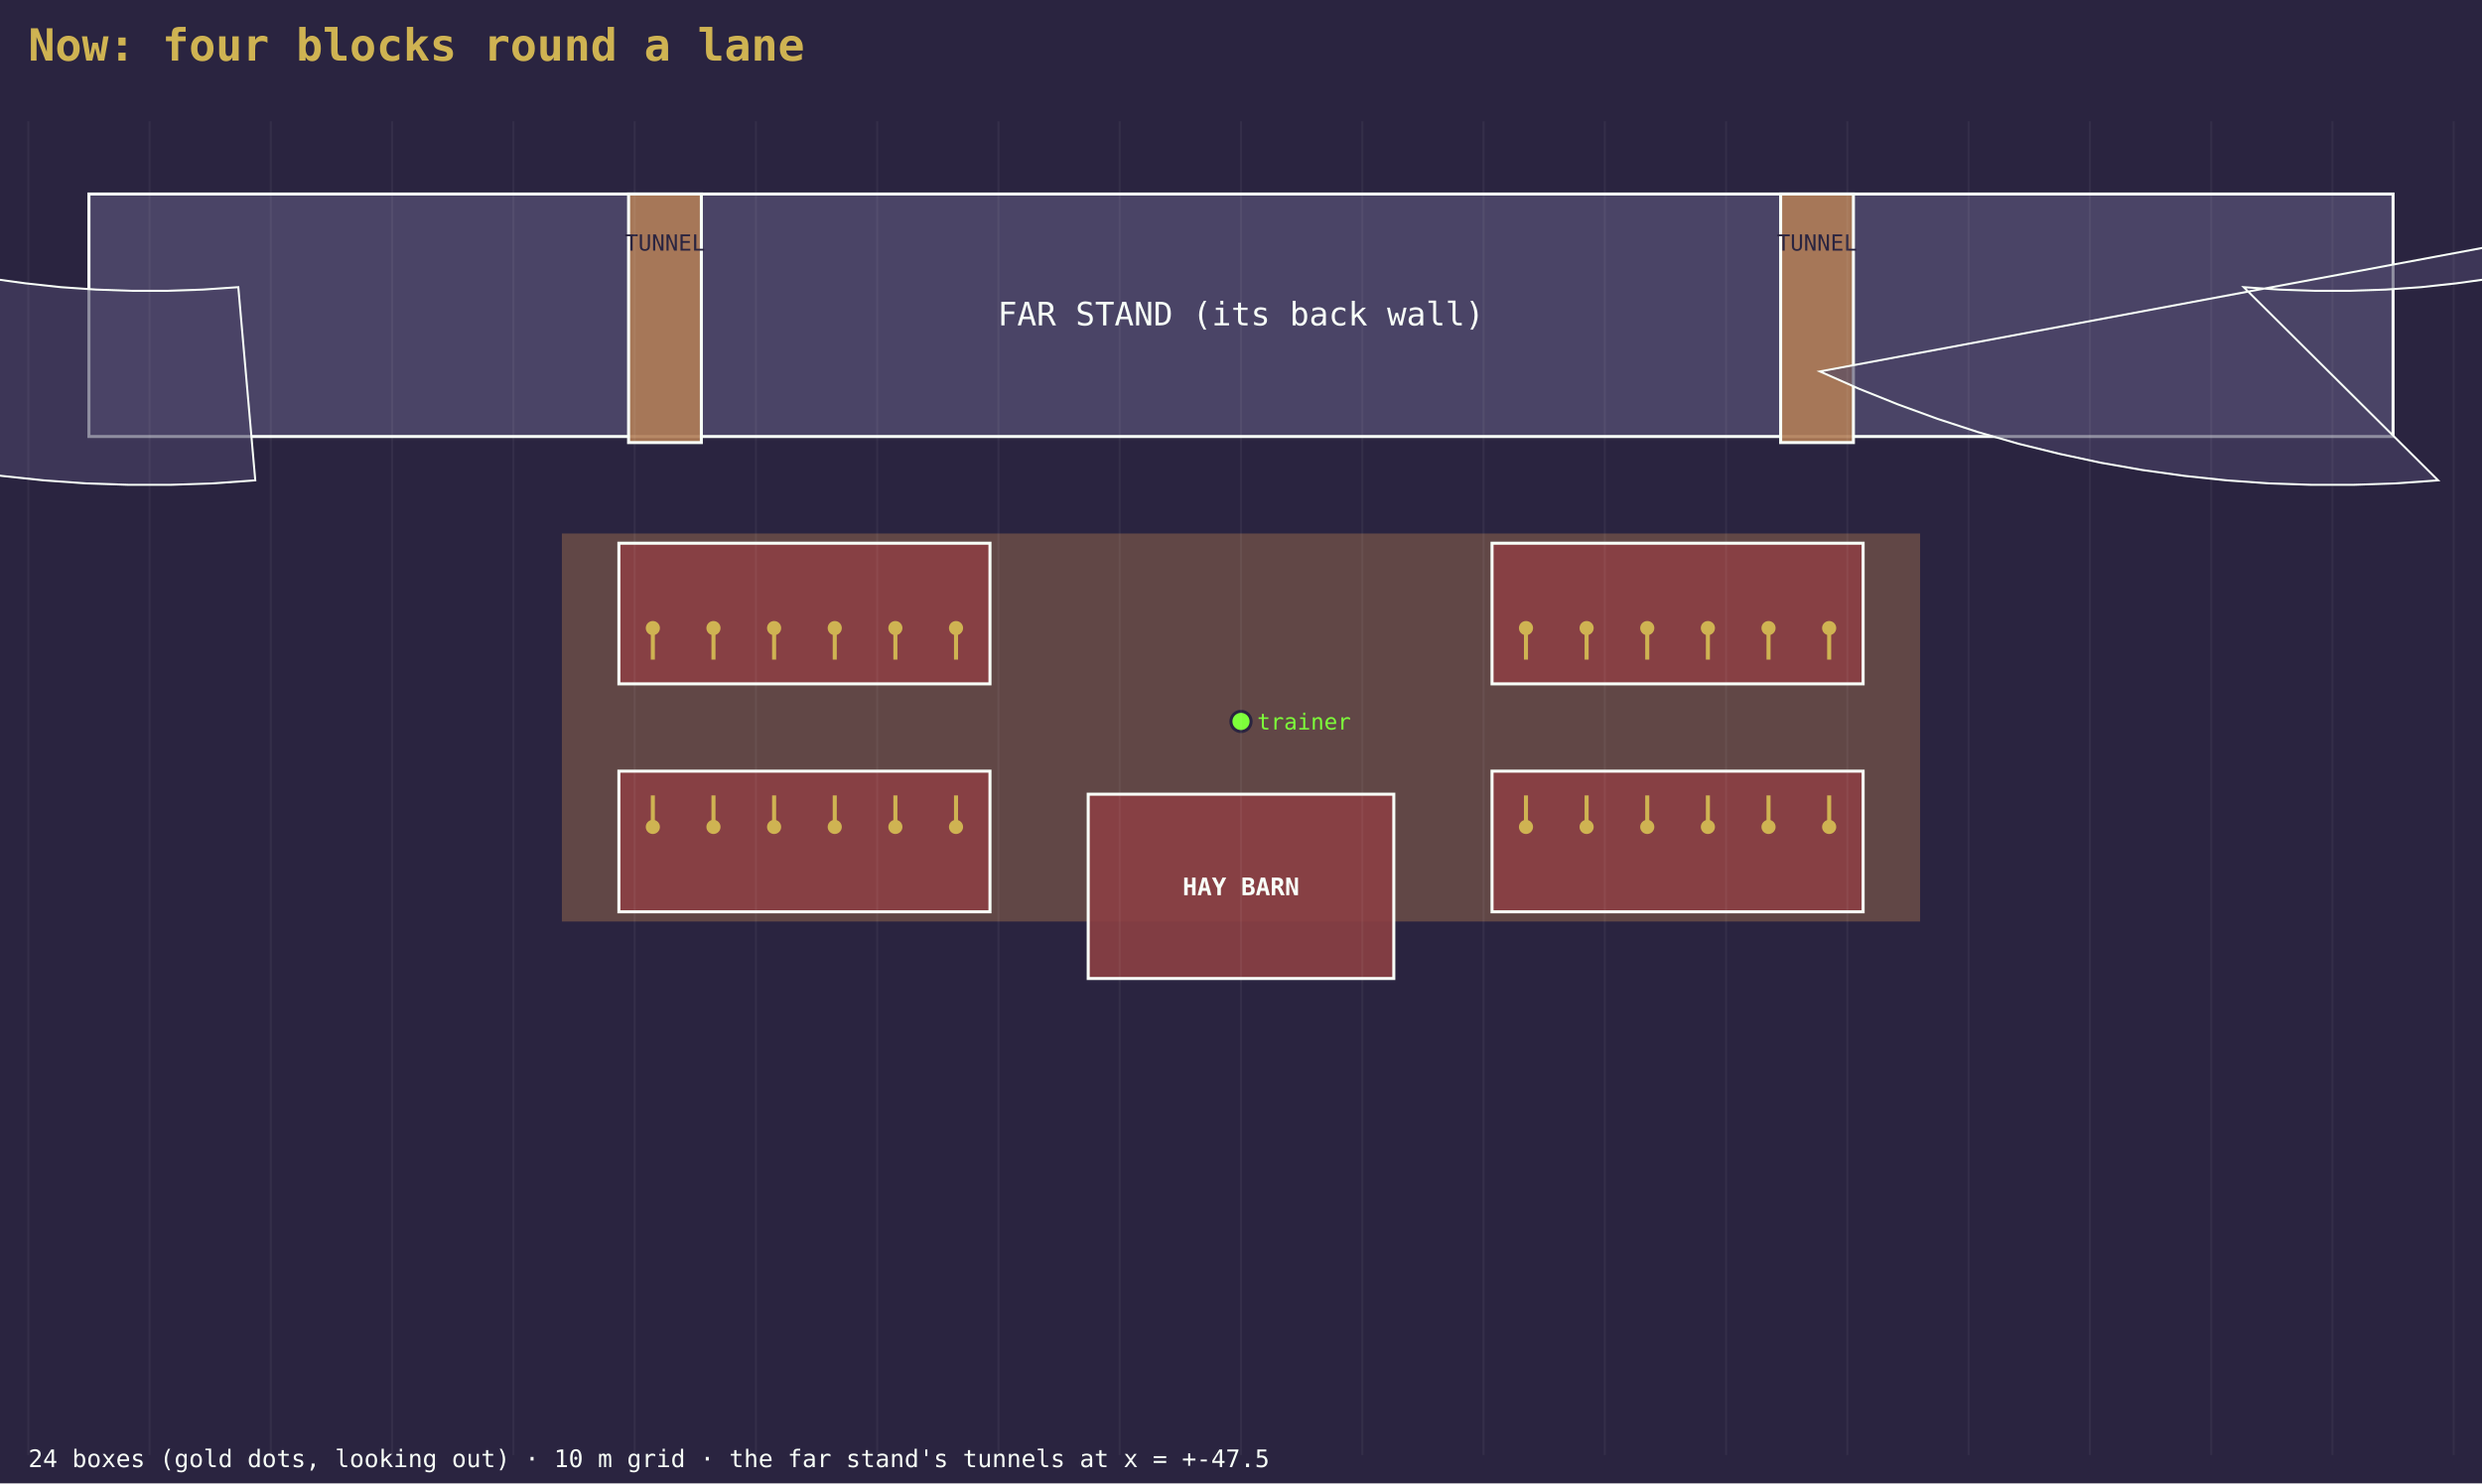
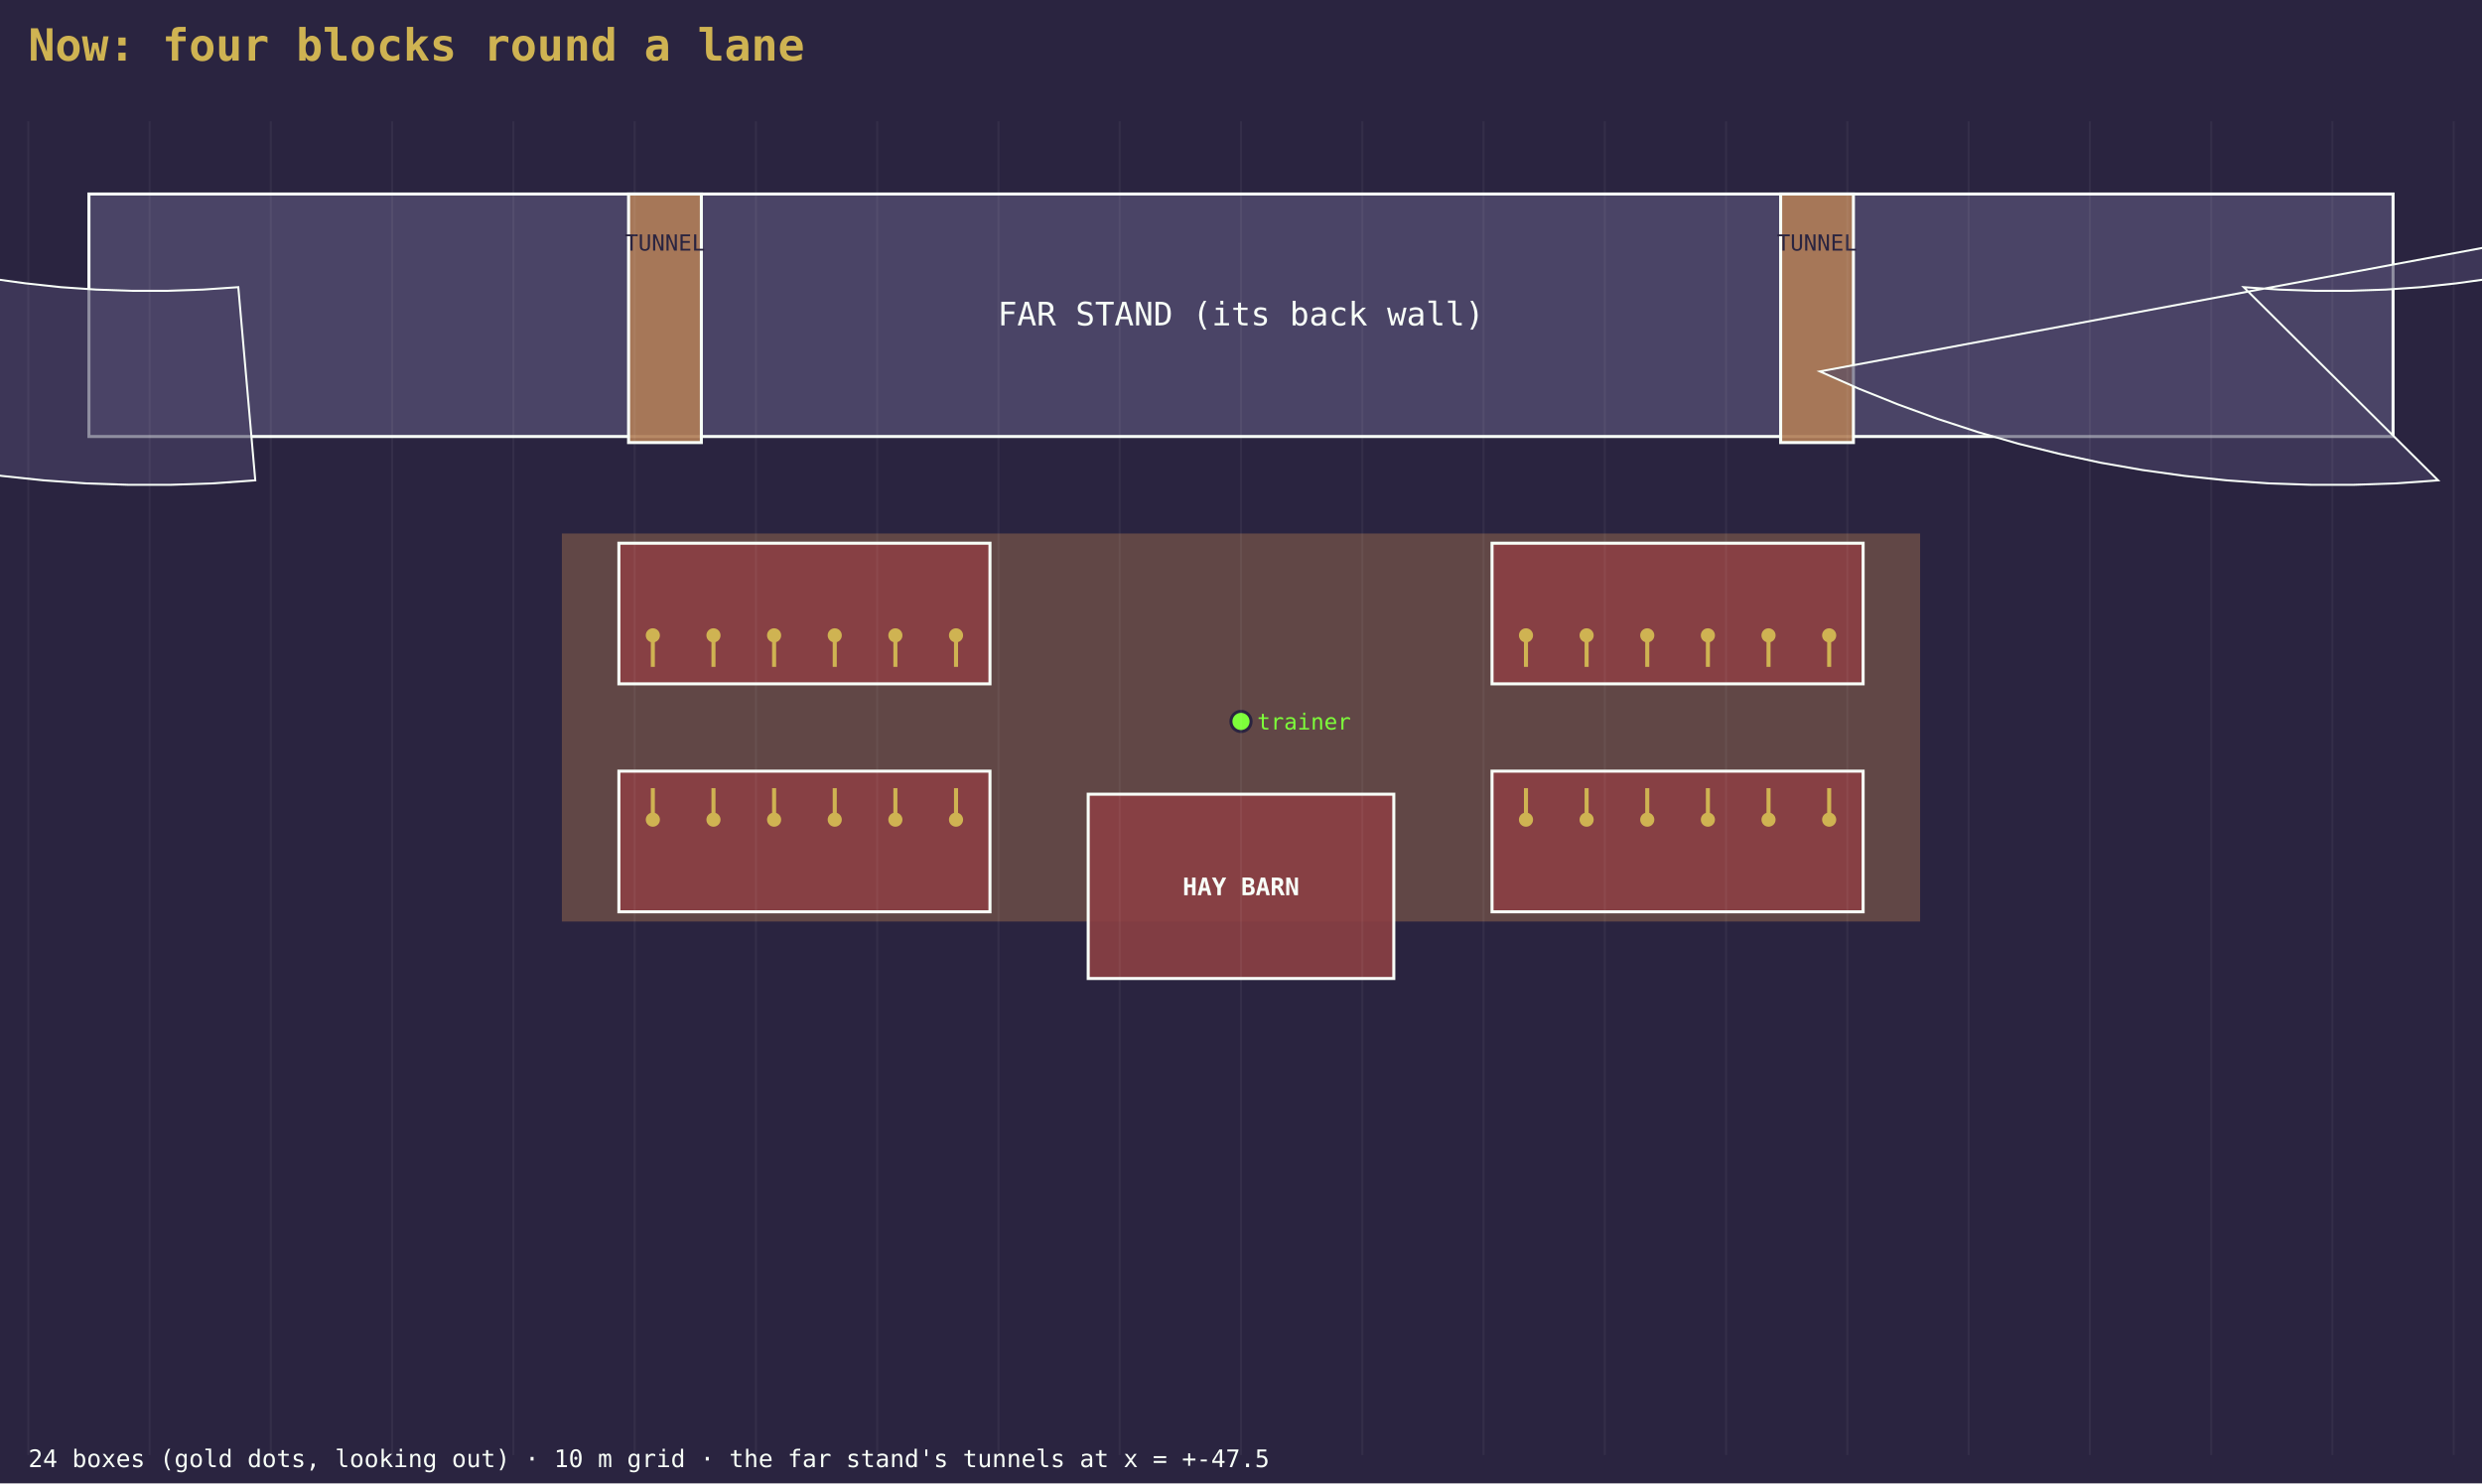
<svg xmlns="http://www.w3.org/2000/svg" width="1228" height="734" viewBox="0 0 1228 734" font-family="monospace">
  <rect width="100%" height="100%" fill="#2a2440" />
  <text x="14" y="30" fill="#cfb352" font-size="22" font-weight="bold">Now: four blocks round a lane</text>
  <polygon points="44.0,96.0 1184.0,96.0 1184.0,216.0 44.0,216.0" fill="#4a4466" fill-opacity="1" stroke="#f8fff8" stroke-width="1.5" />
  <text x="614.0" y="161" fill="#f8fff8" font-size="16" text-anchor="middle">FAR STAND (its back wall)</text>
  <polygon points="311.0,96.0 347.0,96.0 347.0,219.0 311.0,219.0" fill="#b07c57" fill-opacity="0.9" stroke="#f8fff8" stroke-width="1.5" />
  <text x="329.0" y="124" fill="#2a2440" font-size="11" text-anchor="middle">TUNNEL</text>
  <polygon points="881.0,96.0 917.0,96.0 917.0,219.0 881.0,219.0" fill="#b07c57" fill-opacity="0.9" stroke="#f8fff8" stroke-width="1.5" />
  <text x="899.0" y="124" fill="#2a2440" font-size="11" text-anchor="middle">TUNNEL</text>
  <polygon points="-179.6,183.8 -160.4,192.3 -141.0,200.1 -121.3,207.3 -101.4,213.8 -81.3,219.6 -61.0,224.6 -40.5,229.0 -19.9,232.6 0.9,235.5 21.7,237.7 42.6,239.2 63.5,239.9 84.5,239.9 105.4,239.2 126.3,237.7 117.9,142.1 100.4,143.3 82.8,143.9 65.2,143.9 47.6,143.3 30.1,142.1 12.6,140.2 -4.8,137.8 -22.2,134.7 -39.4,131.1 -56.4,126.8 -73.4,122.0 -90.1,116.5 -106.6,110.5 -122.9,103.9 -139.0,96.8" fill="#4a4466" fill-opacity="0.6" stroke="#f8fff8" stroke-width="1" />
  <polygon points="900.4,183.8 919.6,192.3 939.0,200.1 958.7,207.3 978.6,213.8 998.7,219.6 1019.0,224.6 1039.5,229.0 1060.1,232.6 1080.9,235.5 1101.7,237.7 1122.6,239.2 1143.5,239.9 1164.5,239.9 1185.4,239.2 1206.3,237.7 1110.1,142.1 1127.6,143.3 1145.2,143.9 1162.8,143.9 1180.4,143.3 1197.9,142.1 1215.4,140.2 1232.8,137.8 1250.2,134.7 1267.4,131.1 1284.4,126.8 1301.4,122.0 1318.1,116.5 1334.6,110.5 1350.9,103.9 1367.0,96.8" fill="#4a4466" fill-opacity="0.6" stroke="#f8fff8" stroke-width="1" />
  <polygon points="278.0,456.0 950.0,456.0 950.0,264.0 278.0,264.0" fill="#a4714e" fill-opacity="0.45" stroke="none" stroke-width="0" />
  <polygon points="306.2,451.2 489.8,451.2 489.8,381.6 306.2,381.6" fill="#8b4044" fill-opacity="0.9" stroke="#f8fff8" stroke-width="1.5" />
  <polygon points="738.2,451.2 921.8,451.2 921.8,381.6 738.2,381.6" fill="#8b4044" fill-opacity="0.9" stroke="#f8fff8" stroke-width="1.5" />
  <polygon points="489.8,268.8 306.2,268.8 306.2,338.4 489.8,338.4" fill="#8b4044" fill-opacity="0.9" stroke="#f8fff8" stroke-width="1.5" />
  <polygon points="921.8,268.8 738.2,268.8 738.2,338.4 921.8,338.4" fill="#8b4044" fill-opacity="0.9" stroke="#f8fff8" stroke-width="1.5" />
  <polygon points="538.4,484.2 689.6,484.2 689.6,393.0 538.4,393.0" fill="#8b4044" fill-opacity="0.9" stroke="#f8fff8" stroke-width="1.5" />
-   <circle cx="323.0" cy="409.2" r="3.5" fill="#cfb352" />
-   <line x1="323.0" y1="409.2" x2="323.0" y2="393.6" stroke="#cfb352" stroke-width="2" />
-   <circle cx="353.0" cy="409.2" r="3.5" fill="#cfb352" />
-   <line x1="353.0" y1="409.2" x2="353.0" y2="393.6" stroke="#cfb352" stroke-width="2" />
-   <circle cx="383.0" cy="409.2" r="3.5" fill="#cfb352" />
-   <line x1="383.0" y1="409.2" x2="383.0" y2="393.6" stroke="#cfb352" stroke-width="2" />
-   <circle cx="413.0" cy="409.2" r="3.5" fill="#cfb352" />
-   <line x1="413.0" y1="409.2" x2="413.0" y2="393.6" stroke="#cfb352" stroke-width="2" />
-   <circle cx="443.0" cy="409.2" r="3.5" fill="#cfb352" />
-   <line x1="443.0" y1="409.2" x2="443.0" y2="393.6" stroke="#cfb352" stroke-width="2" />
-   <circle cx="473.0" cy="409.2" r="3.5" fill="#cfb352" />
-   <line x1="473.0" y1="409.2" x2="473.0" y2="393.6" stroke="#cfb352" stroke-width="2" />
-   <circle cx="755.0" cy="409.2" r="3.5" fill="#cfb352" />
-   <line x1="755.0" y1="409.2" x2="755.0" y2="393.6" stroke="#cfb352" stroke-width="2" />
-   <circle cx="785.0" cy="409.2" r="3.5" fill="#cfb352" />
-   <line x1="785.0" y1="409.2" x2="785.0" y2="393.6" stroke="#cfb352" stroke-width="2" />
-   <circle cx="815.0" cy="409.2" r="3.5" fill="#cfb352" />
-   <line x1="815.0" y1="409.2" x2="815.0" y2="393.6" stroke="#cfb352" stroke-width="2" />
-   <circle cx="845.0" cy="409.2" r="3.5" fill="#cfb352" />
-   <line x1="845.0" y1="409.2" x2="845.0" y2="393.6" stroke="#cfb352" stroke-width="2" />
-   <circle cx="875.0" cy="409.2" r="3.5" fill="#cfb352" />
-   <line x1="875.0" y1="409.2" x2="875.0" y2="393.6" stroke="#cfb352" stroke-width="2" />
-   <circle cx="905.0" cy="409.2" r="3.5" fill="#cfb352" />
-   <line x1="905.0" y1="409.2" x2="905.0" y2="393.6" stroke="#cfb352" stroke-width="2" />
-   <circle cx="473.0" cy="310.8" r="3.5" fill="#cfb352" />
-   <line x1="473.0" y1="310.8" x2="473.0" y2="326.4" stroke="#cfb352" stroke-width="2" />
-   <circle cx="443.0" cy="310.8" r="3.5" fill="#cfb352" />
-   <line x1="443.0" y1="310.8" x2="443.0" y2="326.4" stroke="#cfb352" stroke-width="2" />
-   <circle cx="413.0" cy="310.8" r="3.5" fill="#cfb352" />
-   <line x1="413.0" y1="310.8" x2="413.0" y2="326.4" stroke="#cfb352" stroke-width="2" />
-   <circle cx="383.0" cy="310.8" r="3.5" fill="#cfb352" />
-   <line x1="383.0" y1="310.8" x2="383.0" y2="326.4" stroke="#cfb352" stroke-width="2" />
-   <circle cx="353.0" cy="310.8" r="3.5" fill="#cfb352" />
-   <line x1="353.0" y1="310.8" x2="353.0" y2="326.4" stroke="#cfb352" stroke-width="2" />
-   <circle cx="323.0" cy="310.8" r="3.5" fill="#cfb352" />
-   <line x1="323.0" y1="310.8" x2="323.0" y2="326.4" stroke="#cfb352" stroke-width="2" />
-   <circle cx="905.0" cy="310.8" r="3.5" fill="#cfb352" />
-   <line x1="905.0" y1="310.8" x2="905.0" y2="326.4" stroke="#cfb352" stroke-width="2" />
-   <circle cx="875.0" cy="310.8" r="3.5" fill="#cfb352" />
-   <line x1="875.0" y1="310.8" x2="875.0" y2="326.4" stroke="#cfb352" stroke-width="2" />
-   <circle cx="845.0" cy="310.8" r="3.5" fill="#cfb352" />
-   <line x1="845.0" y1="310.8" x2="845.0" y2="326.4" stroke="#cfb352" stroke-width="2" />
-   <circle cx="815.0" cy="310.8" r="3.5" fill="#cfb352" />
-   <line x1="815.0" y1="310.8" x2="815.0" y2="326.4" stroke="#cfb352" stroke-width="2" />
-   <circle cx="785.0" cy="310.8" r="3.5" fill="#cfb352" />
-   <line x1="785.0" y1="310.8" x2="785.0" y2="326.4" stroke="#cfb352" stroke-width="2" />
-   <circle cx="755.0" cy="310.8" r="3.5" fill="#cfb352" />
-   <line x1="755.0" y1="310.8" x2="755.0" y2="326.4" stroke="#cfb352" stroke-width="2" />
+   <circle cx="323.0" cy="405.6" r="3.5" fill="#cfb352" />
+   <line x1="323.0" y1="405.6" x2="323.0" y2="390.0" stroke="#cfb352" stroke-width="2" />
+   <circle cx="353.0" cy="405.6" r="3.5" fill="#cfb352" />
+   <line x1="353.0" y1="405.6" x2="353.0" y2="390.0" stroke="#cfb352" stroke-width="2" />
+   <circle cx="383.0" cy="405.6" r="3.5" fill="#cfb352" />
+   <line x1="383.0" y1="405.6" x2="383.0" y2="390.0" stroke="#cfb352" stroke-width="2" />
+   <circle cx="413.0" cy="405.6" r="3.5" fill="#cfb352" />
+   <line x1="413.0" y1="405.6" x2="413.0" y2="390.0" stroke="#cfb352" stroke-width="2" />
+   <circle cx="443.0" cy="405.6" r="3.5" fill="#cfb352" />
+   <line x1="443.0" y1="405.6" x2="443.0" y2="390.0" stroke="#cfb352" stroke-width="2" />
+   <circle cx="473.0" cy="405.6" r="3.5" fill="#cfb352" />
+   <line x1="473.0" y1="405.6" x2="473.0" y2="390.0" stroke="#cfb352" stroke-width="2" />
+   <circle cx="755.0" cy="405.6" r="3.5" fill="#cfb352" />
+   <line x1="755.0" y1="405.6" x2="755.0" y2="390.0" stroke="#cfb352" stroke-width="2" />
+   <circle cx="785.0" cy="405.6" r="3.5" fill="#cfb352" />
+   <line x1="785.0" y1="405.6" x2="785.0" y2="390.0" stroke="#cfb352" stroke-width="2" />
+   <circle cx="815.0" cy="405.6" r="3.5" fill="#cfb352" />
+   <line x1="815.0" y1="405.6" x2="815.0" y2="390.0" stroke="#cfb352" stroke-width="2" />
+   <circle cx="845.0" cy="405.6" r="3.5" fill="#cfb352" />
+   <line x1="845.0" y1="405.6" x2="845.0" y2="390.0" stroke="#cfb352" stroke-width="2" />
+   <circle cx="875.0" cy="405.6" r="3.5" fill="#cfb352" />
+   <line x1="875.0" y1="405.6" x2="875.0" y2="390.0" stroke="#cfb352" stroke-width="2" />
+   <circle cx="905.0" cy="405.6" r="3.5" fill="#cfb352" />
+   <line x1="905.0" y1="405.6" x2="905.0" y2="390.0" stroke="#cfb352" stroke-width="2" />
+   <circle cx="473.0" cy="314.4" r="3.5" fill="#cfb352" />
+   <line x1="473.0" y1="314.4" x2="473.0" y2="330.0" stroke="#cfb352" stroke-width="2" />
+   <circle cx="443.0" cy="314.4" r="3.5" fill="#cfb352" />
+   <line x1="443.0" y1="314.4" x2="443.0" y2="330.0" stroke="#cfb352" stroke-width="2" />
+   <circle cx="413.0" cy="314.4" r="3.5" fill="#cfb352" />
+   <line x1="413.0" y1="314.4" x2="413.0" y2="330.0" stroke="#cfb352" stroke-width="2" />
+   <circle cx="383.0" cy="314.4" r="3.5" fill="#cfb352" />
+   <line x1="383.0" y1="314.4" x2="383.0" y2="330.0" stroke="#cfb352" stroke-width="2" />
+   <circle cx="353.0" cy="314.4" r="3.5" fill="#cfb352" />
+   <line x1="353.0" y1="314.4" x2="353.0" y2="330.0" stroke="#cfb352" stroke-width="2" />
+   <circle cx="323.0" cy="314.4" r="3.5" fill="#cfb352" />
+   <line x1="323.0" y1="314.4" x2="323.0" y2="330.0" stroke="#cfb352" stroke-width="2" />
+   <circle cx="905.0" cy="314.4" r="3.5" fill="#cfb352" />
+   <line x1="905.0" y1="314.4" x2="905.0" y2="330.0" stroke="#cfb352" stroke-width="2" />
+   <circle cx="875.0" cy="314.4" r="3.5" fill="#cfb352" />
+   <line x1="875.0" y1="314.4" x2="875.0" y2="330.0" stroke="#cfb352" stroke-width="2" />
+   <circle cx="845.0" cy="314.4" r="3.5" fill="#cfb352" />
+   <line x1="845.0" y1="314.4" x2="845.0" y2="330.0" stroke="#cfb352" stroke-width="2" />
+   <circle cx="815.0" cy="314.4" r="3.5" fill="#cfb352" />
+   <line x1="815.0" y1="314.4" x2="815.0" y2="330.0" stroke="#cfb352" stroke-width="2" />
+   <circle cx="785.0" cy="314.4" r="3.5" fill="#cfb352" />
+   <line x1="785.0" y1="314.4" x2="785.0" y2="330.0" stroke="#cfb352" stroke-width="2" />
+   <circle cx="755.0" cy="314.4" r="3.5" fill="#cfb352" />
+   <line x1="755.0" y1="314.4" x2="755.0" y2="330.0" stroke="#cfb352" stroke-width="2" />
  <text x="614.0" y="443" fill="#f8fff8" font-size="12" text-anchor="middle" font-weight="bold">HAY BARN</text>
  <circle cx="614.0" cy="357.0" r="5" fill="#7dff3a" stroke="#2a2440" stroke-width="1.5" />
  <text x="622" y="361" fill="#7dff3a" font-size="11">trainer</text>
  <text x="14" y="726" fill="#f8fff8" font-size="12">24 boxes (gold dots, looking out) · 10 m grid · the far stand's tunnels at x = +-47.5</text>
  <line x1="14.0" y1="60.0" x2="14.0" y2="720.0" stroke="#ffffff" stroke-opacity="0.05" />
  <line x1="74.0" y1="60.0" x2="74.0" y2="720.0" stroke="#ffffff" stroke-opacity="0.05" />
  <line x1="134.0" y1="60.0" x2="134.0" y2="720.0" stroke="#ffffff" stroke-opacity="0.05" />
  <line x1="194.0" y1="60.0" x2="194.0" y2="720.0" stroke="#ffffff" stroke-opacity="0.05" />
  <line x1="254.0" y1="60.0" x2="254.0" y2="720.0" stroke="#ffffff" stroke-opacity="0.05" />
  <line x1="314.0" y1="60.0" x2="314.0" y2="720.0" stroke="#ffffff" stroke-opacity="0.05" />
  <line x1="374.0" y1="60.0" x2="374.0" y2="720.0" stroke="#ffffff" stroke-opacity="0.05" />
  <line x1="434.0" y1="60.0" x2="434.0" y2="720.0" stroke="#ffffff" stroke-opacity="0.05" />
  <line x1="494.0" y1="60.0" x2="494.0" y2="720.0" stroke="#ffffff" stroke-opacity="0.05" />
  <line x1="554.0" y1="60.0" x2="554.0" y2="720.0" stroke="#ffffff" stroke-opacity="0.05" />
  <line x1="614.0" y1="60.0" x2="614.0" y2="720.0" stroke="#ffffff" stroke-opacity="0.05" />
  <line x1="674.0" y1="60.0" x2="674.0" y2="720.0" stroke="#ffffff" stroke-opacity="0.05" />
  <line x1="734.0" y1="60.0" x2="734.0" y2="720.0" stroke="#ffffff" stroke-opacity="0.05" />
  <line x1="794.0" y1="60.0" x2="794.0" y2="720.0" stroke="#ffffff" stroke-opacity="0.05" />
  <line x1="854.0" y1="60.0" x2="854.0" y2="720.0" stroke="#ffffff" stroke-opacity="0.05" />
  <line x1="914.0" y1="60.0" x2="914.0" y2="720.0" stroke="#ffffff" stroke-opacity="0.05" />
  <line x1="974.0" y1="60.0" x2="974.0" y2="720.0" stroke="#ffffff" stroke-opacity="0.05" />
  <line x1="1034.0" y1="60.0" x2="1034.0" y2="720.0" stroke="#ffffff" stroke-opacity="0.05" />
  <line x1="1094.0" y1="60.0" x2="1094.0" y2="720.0" stroke="#ffffff" stroke-opacity="0.05" />
  <line x1="1154.0" y1="60.0" x2="1154.0" y2="720.0" stroke="#ffffff" stroke-opacity="0.05" />
  <line x1="1214.0" y1="60.0" x2="1214.0" y2="720.0" stroke="#ffffff" stroke-opacity="0.05" />
</svg>
